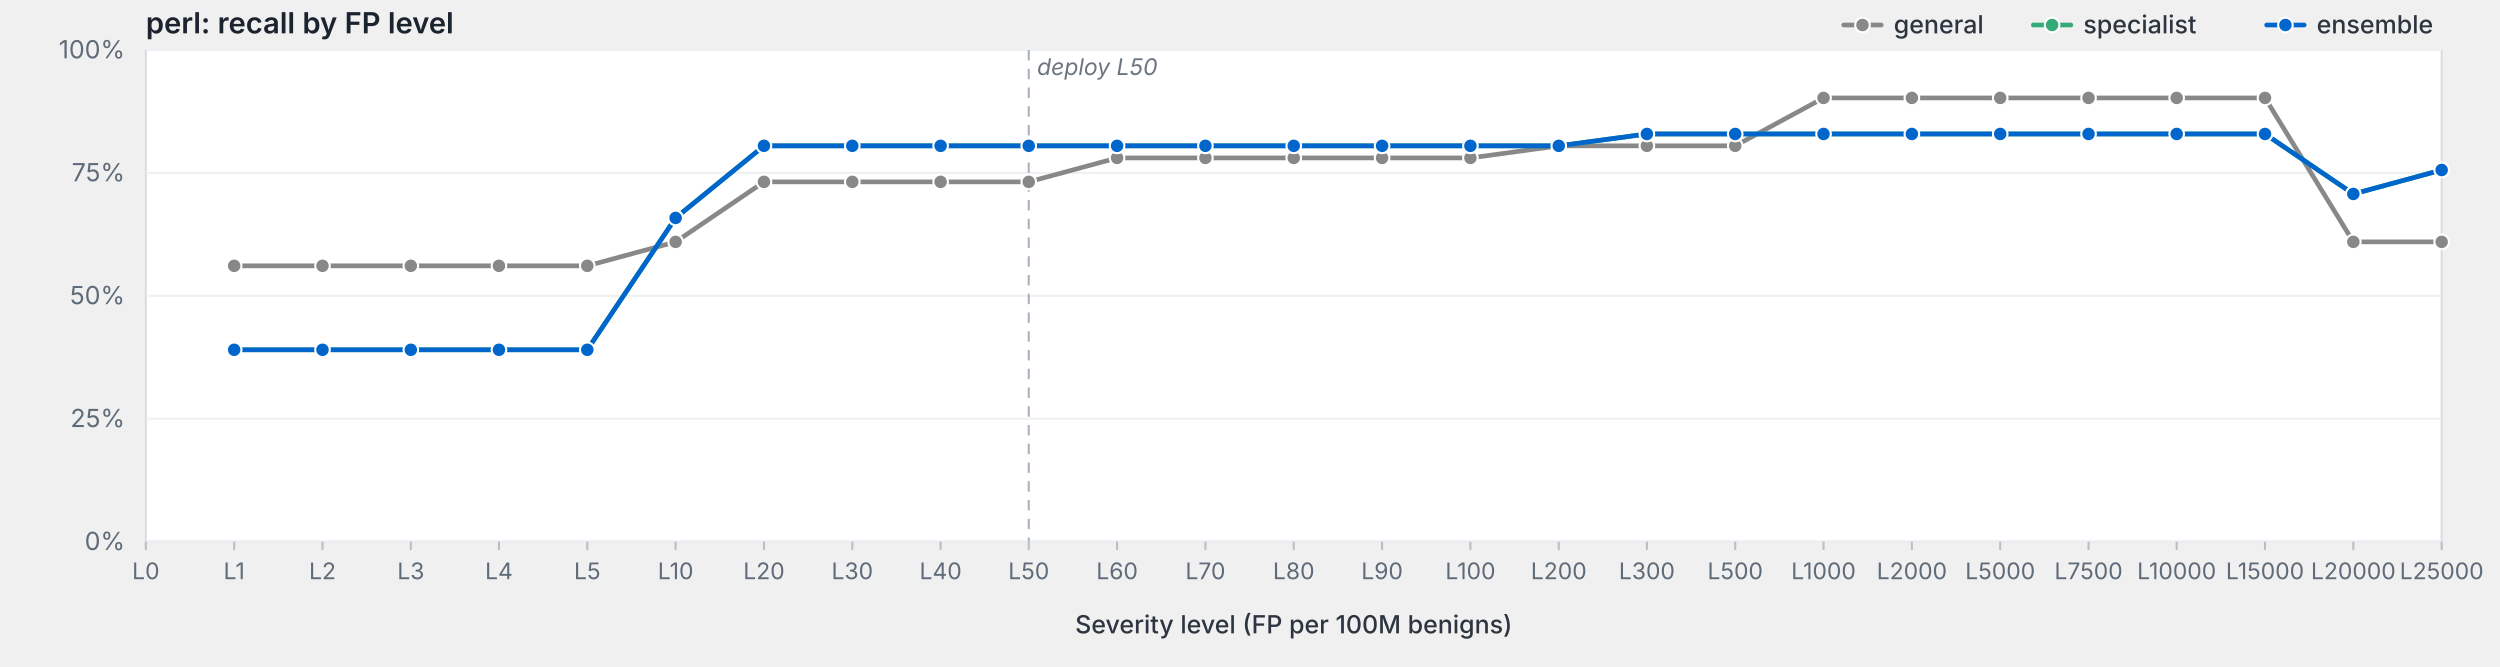
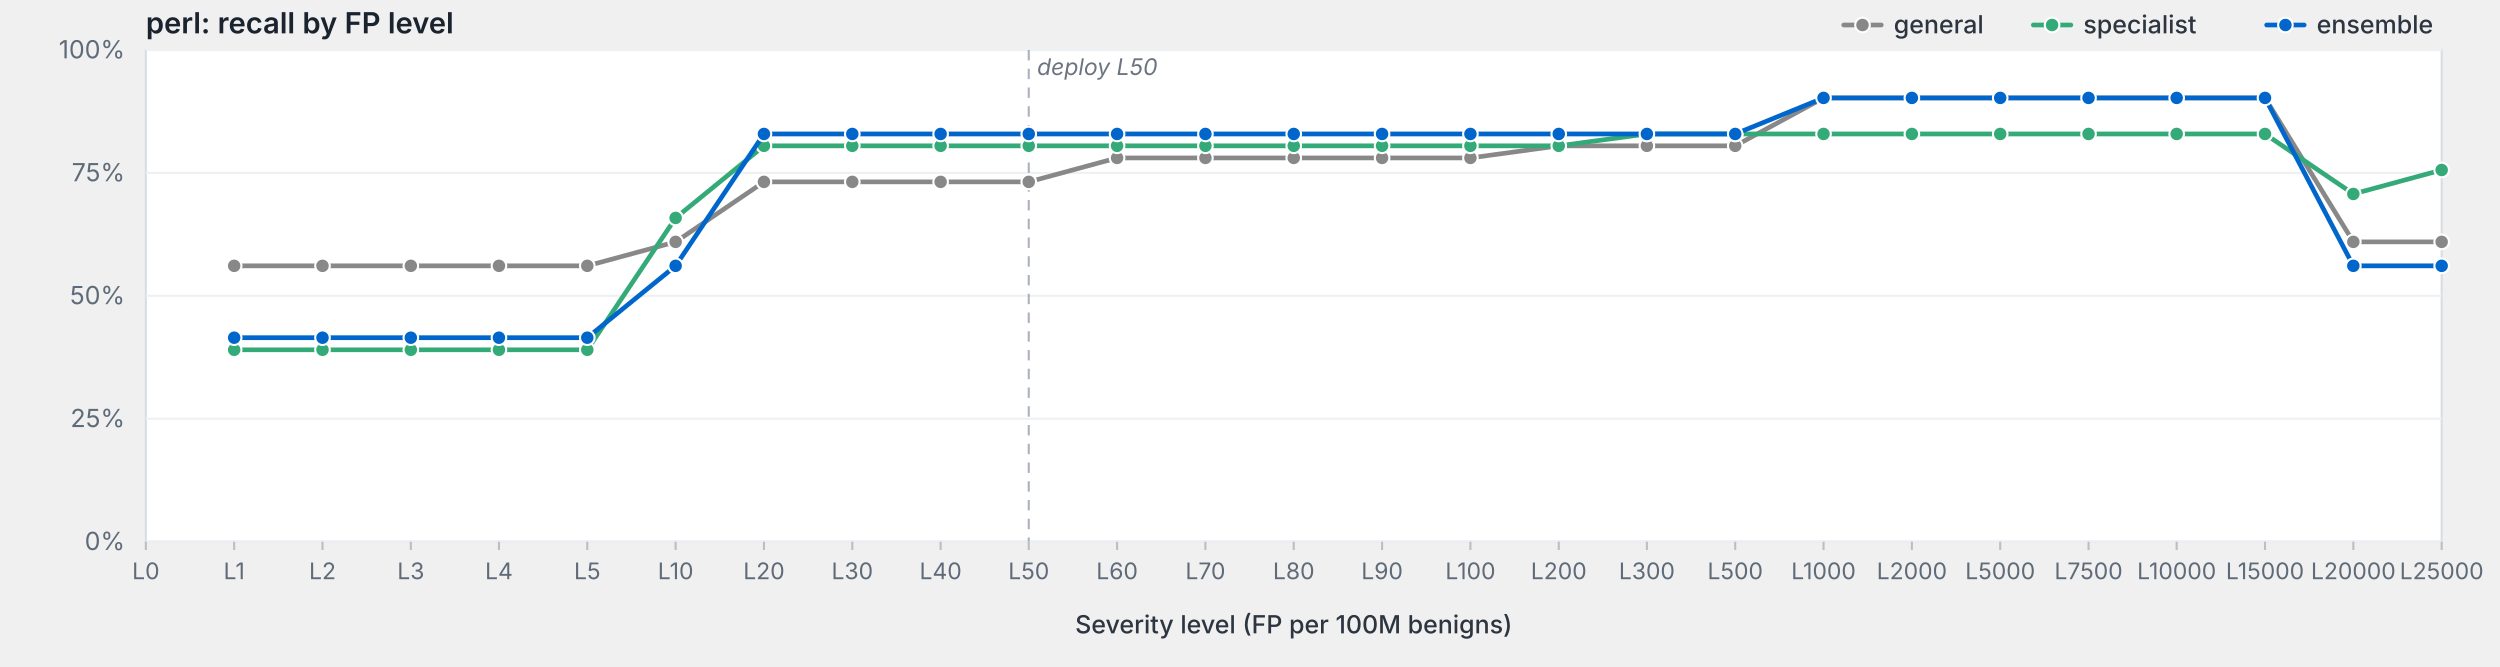
<svg xmlns="http://www.w3.org/2000/svg" viewBox="0 0 1200 320" width="1200" height="320" preserveAspectRatio="xMidYMid meet" role="img" aria-label="perl: recall by FP level">
  <style>svg { background: #fdfdfd; }.frame { fill: #fff; stroke: #d8dde3; stroke-width: 1; }.grid { stroke: #eef0f3; stroke-width: 1; }.tick { stroke: #b8bfc7; stroke-width: 1; }.axis-label { fill: #5f6b78; font-family: -apple-system, BlinkMacSystemFont, "Segoe UI", system-ui, sans-serif; font-size: 12px; }.x-label { fill: #5f6b78; font-family: -apple-system, BlinkMacSystemFont, "Segoe UI", system-ui, sans-serif; font-size: 11px; }.axis-title { fill: #2d3540; font-family: -apple-system, BlinkMacSystemFont, "Segoe UI", system-ui, sans-serif; font-size: 12px; font-weight: 500; }.title { fill: #1a232e; font-family: -apple-system, BlinkMacSystemFont, "Segoe UI", system-ui, sans-serif; font-size: 14px; font-weight: 600; }.deploy-marker { stroke: #aab2bd; stroke-width: 1; stroke-dasharray: 5,4; }.deploy-label { fill: #6b7480; font-family: -apple-system, BlinkMacSystemFont, "Segoe UI", system-ui, sans-serif; font-size: 11px; font-style: italic; }.curve { fill: none; stroke-width: 2.25; stroke-linejoin: round; stroke-linecap: round; }.marker { stroke: #fff; stroke-width: 1; }.legend-text { fill: #2d3540; font-family: -apple-system, BlinkMacSystemFont, "Segoe UI", system-ui, sans-serif; font-size: 12px; font-weight: 500; }</style>
  <text class="title" x="70" y="16">perl: recall by FP level</text>
  <rect class="frame" x="70" y="24" width="1102" height="236" />
  <line class="grid" x1="70" y1="260.0" x2="1172" y2="260.0" />
  <text class="axis-label" x="60" y="264.0" text-anchor="end">0%</text>
  <line class="grid" x1="70" y1="201.0" x2="1172" y2="201.0" />
  <text class="axis-label" x="60" y="205.0" text-anchor="end">25%</text>
  <line class="grid" x1="70" y1="142.0" x2="1172" y2="142.0" />
  <text class="axis-label" x="60" y="146.0" text-anchor="end">50%</text>
  <line class="grid" x1="70" y1="83.0" x2="1172" y2="83.0" />
  <text class="axis-label" x="60" y="87.0" text-anchor="end">75%</text>
  <line class="grid" x1="70" y1="24.0" x2="1172" y2="24.0" />
  <text class="axis-label" x="60" y="28.0" text-anchor="end">100%</text>
  <line class="deploy-marker" x1="493.8" y1="24" x2="493.8" y2="260" />
  <text class="deploy-label" x="497.8" y="36" text-anchor="start">deploy L50</text>
  <line class="tick" x1="70.0" y1="260" x2="70.0" y2="264" />
  <text class="x-label" x="70.0" y="278" text-anchor="middle">L0</text>
  <line class="tick" x1="112.4" y1="260" x2="112.4" y2="264" />
  <text class="x-label" x="112.4" y="278" text-anchor="middle">L1</text>
  <line class="tick" x1="154.8" y1="260" x2="154.8" y2="264" />
  <text class="x-label" x="154.8" y="278" text-anchor="middle">L2</text>
  <line class="tick" x1="197.2" y1="260" x2="197.2" y2="264" />
  <text class="x-label" x="197.2" y="278" text-anchor="middle">L3</text>
  <line class="tick" x1="239.5" y1="260" x2="239.5" y2="264" />
  <text class="x-label" x="239.5" y="278" text-anchor="middle">L4</text>
  <line class="tick" x1="281.9" y1="260" x2="281.9" y2="264" />
  <text class="x-label" x="281.9" y="278" text-anchor="middle">L5</text>
  <line class="tick" x1="324.3" y1="260" x2="324.3" y2="264" />
  <text class="x-label" x="324.3" y="278" text-anchor="middle">L10</text>
  <line class="tick" x1="366.7" y1="260" x2="366.7" y2="264" />
  <text class="x-label" x="366.7" y="278" text-anchor="middle">L20</text>
  <line class="tick" x1="409.1" y1="260" x2="409.1" y2="264" />
  <text class="x-label" x="409.1" y="278" text-anchor="middle">L30</text>
  <line class="tick" x1="451.5" y1="260" x2="451.5" y2="264" />
  <text class="x-label" x="451.5" y="278" text-anchor="middle">L40</text>
  <line class="tick" x1="493.8" y1="260" x2="493.8" y2="264" />
  <text class="x-label" x="493.8" y="278" text-anchor="middle">L50</text>
  <line class="tick" x1="536.2" y1="260" x2="536.2" y2="264" />
  <text class="x-label" x="536.2" y="278" text-anchor="middle">L60</text>
  <line class="tick" x1="578.6" y1="260" x2="578.6" y2="264" />
  <text class="x-label" x="578.6" y="278" text-anchor="middle">L70</text>
  <line class="tick" x1="621.0" y1="260" x2="621.0" y2="264" />
  <text class="x-label" x="621.0" y="278" text-anchor="middle">L80</text>
  <line class="tick" x1="663.4" y1="260" x2="663.4" y2="264" />
  <text class="x-label" x="663.4" y="278" text-anchor="middle">L90</text>
  <line class="tick" x1="705.8" y1="260" x2="705.8" y2="264" />
  <text class="x-label" x="705.8" y="278" text-anchor="middle">L100</text>
  <line class="tick" x1="748.2" y1="260" x2="748.2" y2="264" />
  <text class="x-label" x="748.2" y="278" text-anchor="middle">L200</text>
  <line class="tick" x1="790.5" y1="260" x2="790.5" y2="264" />
  <text class="x-label" x="790.5" y="278" text-anchor="middle">L300</text>
  <line class="tick" x1="832.9" y1="260" x2="832.9" y2="264" />
  <text class="x-label" x="832.9" y="278" text-anchor="middle">L500</text>
  <line class="tick" x1="875.3" y1="260" x2="875.3" y2="264" />
  <text class="x-label" x="875.3" y="278" text-anchor="middle">L1000</text>
  <line class="tick" x1="917.7" y1="260" x2="917.7" y2="264" />
  <text class="x-label" x="917.7" y="278" text-anchor="middle">L2000</text>
  <line class="tick" x1="960.1" y1="260" x2="960.1" y2="264" />
  <text class="x-label" x="960.1" y="278" text-anchor="middle">L5000</text>
  <line class="tick" x1="1002.5" y1="260" x2="1002.5" y2="264" />
  <text class="x-label" x="1002.5" y="278" text-anchor="middle">L7500</text>
  <line class="tick" x1="1044.8" y1="260" x2="1044.8" y2="264" />
  <text class="x-label" x="1044.8" y="278" text-anchor="middle">L10000</text>
  <line class="tick" x1="1087.2" y1="260" x2="1087.2" y2="264" />
  <text class="x-label" x="1087.2" y="278" text-anchor="middle">L15000</text>
  <line class="tick" x1="1129.6" y1="260" x2="1129.6" y2="264" />
  <text class="x-label" x="1129.6" y="278" text-anchor="middle">L20000</text>
  <line class="tick" x1="1172.0" y1="260" x2="1172.0" y2="264" />
  <text class="x-label" x="1172.0" y="278" text-anchor="middle">L25000</text>
  <text class="axis-title" x="621.0" y="304" text-anchor="middle">Severity level (FP per 100M benigns)</text>
  <path class="curve" d="M112.4,127.6 L154.8,127.6 L197.2,127.6 L239.5,127.6 L281.9,127.6 L324.3,116.1 L366.7,87.3 L409.1,87.3 L451.5,87.3 L493.8,87.3 L536.2,75.8 L578.6,75.8 L621.0,75.8 L663.4,75.8 L705.8,75.8 L748.2,70.0 L790.5,70.0 L832.9,70.0 L875.3,47.0 L917.7,47.0 L960.1,47.0 L1002.5,47.0 L1044.8,47.0 L1087.2,47.0 L1129.6,116.1 L1172.0,116.1" stroke="#888" />
  <circle class="marker" cx="112.4" cy="127.6" r="3.5" fill="#888" />
  <circle class="marker" cx="154.8" cy="127.6" r="3.5" fill="#888" />
  <circle class="marker" cx="197.2" cy="127.6" r="3.5" fill="#888" />
  <circle class="marker" cx="239.5" cy="127.6" r="3.5" fill="#888" />
  <circle class="marker" cx="281.9" cy="127.6" r="3.5" fill="#888" />
  <circle class="marker" cx="324.3" cy="116.1" r="3.5" fill="#888" />
  <circle class="marker" cx="366.7" cy="87.3" r="3.5" fill="#888" />
  <circle class="marker" cx="409.1" cy="87.3" r="3.5" fill="#888" />
  <circle class="marker" cx="451.5" cy="87.3" r="3.5" fill="#888" />
  <circle class="marker" cx="493.8" cy="87.3" r="3.5" fill="#888" />
  <circle class="marker" cx="536.2" cy="75.8" r="3.5" fill="#888" />
  <circle class="marker" cx="578.6" cy="75.8" r="3.5" fill="#888" />
  <circle class="marker" cx="621.0" cy="75.8" r="3.5" fill="#888" />
  <circle class="marker" cx="663.4" cy="75.8" r="3.5" fill="#888" />
  <circle class="marker" cx="705.8" cy="75.8" r="3.5" fill="#888" />
  <circle class="marker" cx="748.2" cy="70.0" r="3.5" fill="#888" />
  <circle class="marker" cx="790.5" cy="70.0" r="3.5" fill="#888" />
  <circle class="marker" cx="832.9" cy="70.0" r="3.5" fill="#888" />
  <circle class="marker" cx="875.3" cy="47.0" r="3.5" fill="#888" />
  <circle class="marker" cx="917.7" cy="47.0" r="3.5" fill="#888" />
  <circle class="marker" cx="960.1" cy="47.0" r="3.5" fill="#888" />
  <circle class="marker" cx="1002.5" cy="47.0" r="3.5" fill="#888" />
  <circle class="marker" cx="1044.8" cy="47.0" r="3.5" fill="#888" />
  <circle class="marker" cx="1087.2" cy="47.0" r="3.5" fill="#888" />
  <circle class="marker" cx="1129.6" cy="116.1" r="3.5" fill="#888" />
  <circle class="marker" cx="1172.0" cy="116.1" r="3.5" fill="#888" />
  <path class="curve" d="M112.4,167.9 L154.8,167.9 L197.2,167.9 L239.5,167.9 L281.9,167.9 L324.3,104.6 L366.7,70.0 L409.1,70.0 L451.5,70.0 L493.8,70.0 L536.2,70.0 L578.6,70.0 L621.0,70.0 L663.4,70.0 L705.8,70.0 L748.2,70.0 L790.5,64.3 L832.9,64.3 L875.3,64.3 L917.7,64.3 L960.1,64.3 L1002.5,64.3 L1044.8,64.3 L1087.2,64.3 L1129.6,93.1 L1172.0,81.6" stroke="#3a7" />
  <circle class="marker" cx="112.4" cy="167.9" r="3.5" fill="#3a7" />
  <circle class="marker" cx="154.8" cy="167.9" r="3.5" fill="#3a7" />
  <circle class="marker" cx="197.2" cy="167.9" r="3.5" fill="#3a7" />
  <circle class="marker" cx="239.5" cy="167.9" r="3.5" fill="#3a7" />
  <circle class="marker" cx="281.9" cy="167.9" r="3.5" fill="#3a7" />
  <circle class="marker" cx="324.3" cy="104.6" r="3.5" fill="#3a7" />
  <circle class="marker" cx="366.7" cy="70.0" r="3.5" fill="#3a7" />
  <circle class="marker" cx="409.1" cy="70.0" r="3.5" fill="#3a7" />
  <circle class="marker" cx="451.5" cy="70.0" r="3.5" fill="#3a7" />
  <circle class="marker" cx="493.8" cy="70.0" r="3.5" fill="#3a7" />
  <circle class="marker" cx="536.2" cy="70.0" r="3.5" fill="#3a7" />
  <circle class="marker" cx="578.6" cy="70.0" r="3.5" fill="#3a7" />
  <circle class="marker" cx="621.0" cy="70.0" r="3.5" fill="#3a7" />
  <circle class="marker" cx="663.4" cy="70.0" r="3.5" fill="#3a7" />
  <circle class="marker" cx="705.8" cy="70.0" r="3.5" fill="#3a7" />
  <circle class="marker" cx="748.2" cy="70.0" r="3.5" fill="#3a7" />
  <circle class="marker" cx="790.5" cy="64.3" r="3.5" fill="#3a7" />
  <circle class="marker" cx="832.9" cy="64.3" r="3.5" fill="#3a7" />
  <circle class="marker" cx="875.3" cy="64.3" r="3.5" fill="#3a7" />
  <circle class="marker" cx="917.7" cy="64.3" r="3.5" fill="#3a7" />
  <circle class="marker" cx="960.1" cy="64.3" r="3.5" fill="#3a7" />
  <circle class="marker" cx="1002.5" cy="64.3" r="3.5" fill="#3a7" />
  <circle class="marker" cx="1044.8" cy="64.3" r="3.5" fill="#3a7" />
  <circle class="marker" cx="1087.2" cy="64.3" r="3.5" fill="#3a7" />
  <circle class="marker" cx="1129.6" cy="93.1" r="3.5" fill="#3a7" />
  <circle class="marker" cx="1172.0" cy="81.6" r="3.5" fill="#3a7" />
-   <path class="curve" d="M112.4,167.9 L154.8,167.9 L197.2,167.9 L239.5,167.9 L281.9,167.9 L324.3,104.6 L366.7,70.0 L409.1,70.0 L451.5,70.0 L493.8,70.0 L536.2,70.0 L578.6,70.0 L621.0,70.0 L663.4,70.0 L705.8,70.0 L748.2,70.0 L790.5,64.3 L832.9,64.3 L875.3,64.3 L917.7,64.3 L960.1,64.3 L1002.5,64.3 L1044.8,64.3 L1087.2,64.3 L1129.6,93.1 L1172.0,81.6" stroke="#06c" />
-   <circle class="marker" cx="112.4" cy="167.9" r="3.5" fill="#06c" />
-   <circle class="marker" cx="154.8" cy="167.9" r="3.5" fill="#06c" />
-   <circle class="marker" cx="197.2" cy="167.9" r="3.5" fill="#06c" />
-   <circle class="marker" cx="239.5" cy="167.9" r="3.5" fill="#06c" />
-   <circle class="marker" cx="281.9" cy="167.9" r="3.5" fill="#06c" />
-   <circle class="marker" cx="324.3" cy="104.6" r="3.5" fill="#06c" />
-   <circle class="marker" cx="366.7" cy="70.0" r="3.5" fill="#06c" />
-   <circle class="marker" cx="409.1" cy="70.0" r="3.5" fill="#06c" />
-   <circle class="marker" cx="451.5" cy="70.0" r="3.5" fill="#06c" />
-   <circle class="marker" cx="493.8" cy="70.0" r="3.5" fill="#06c" />
-   <circle class="marker" cx="536.2" cy="70.0" r="3.5" fill="#06c" />
-   <circle class="marker" cx="578.6" cy="70.0" r="3.5" fill="#06c" />
-   <circle class="marker" cx="621.0" cy="70.0" r="3.5" fill="#06c" />
-   <circle class="marker" cx="663.4" cy="70.0" r="3.5" fill="#06c" />
-   <circle class="marker" cx="705.8" cy="70.0" r="3.5" fill="#06c" />
-   <circle class="marker" cx="748.2" cy="70.0" r="3.5" fill="#06c" />
+   <path class="curve" d="M112.4,162.1 L154.8,162.1 L197.2,162.1 L239.5,162.1 L281.9,162.1 L324.3,127.6 L366.7,64.3 L409.1,64.3 L451.5,64.3 L493.8,64.3 L536.2,64.3 L578.6,64.3 L621.0,64.3 L663.4,64.3 L705.8,64.3 L748.2,64.3 L790.5,64.3 L832.9,64.3 L875.3,47.0 L917.7,47.0 L960.1,47.0 L1002.5,47.0 L1044.8,47.0 L1087.2,47.0 L1129.6,127.6 L1172.0,127.6" stroke="#06c" />
+   <circle class="marker" cx="112.4" cy="162.1" r="3.5" fill="#06c" />
+   <circle class="marker" cx="154.8" cy="162.1" r="3.5" fill="#06c" />
+   <circle class="marker" cx="197.2" cy="162.1" r="3.5" fill="#06c" />
+   <circle class="marker" cx="239.5" cy="162.1" r="3.5" fill="#06c" />
+   <circle class="marker" cx="281.9" cy="162.1" r="3.5" fill="#06c" />
+   <circle class="marker" cx="324.3" cy="127.6" r="3.5" fill="#06c" />
+   <circle class="marker" cx="366.7" cy="64.3" r="3.5" fill="#06c" />
+   <circle class="marker" cx="409.1" cy="64.3" r="3.5" fill="#06c" />
+   <circle class="marker" cx="451.5" cy="64.3" r="3.5" fill="#06c" />
+   <circle class="marker" cx="493.8" cy="64.3" r="3.5" fill="#06c" />
+   <circle class="marker" cx="536.2" cy="64.3" r="3.5" fill="#06c" />
+   <circle class="marker" cx="578.6" cy="64.3" r="3.5" fill="#06c" />
+   <circle class="marker" cx="621.0" cy="64.3" r="3.5" fill="#06c" />
+   <circle class="marker" cx="663.4" cy="64.3" r="3.5" fill="#06c" />
+   <circle class="marker" cx="705.8" cy="64.3" r="3.5" fill="#06c" />
+   <circle class="marker" cx="748.2" cy="64.3" r="3.5" fill="#06c" />
  <circle class="marker" cx="790.5" cy="64.3" r="3.5" fill="#06c" />
  <circle class="marker" cx="832.9" cy="64.3" r="3.5" fill="#06c" />
-   <circle class="marker" cx="875.3" cy="64.3" r="3.5" fill="#06c" />
-   <circle class="marker" cx="917.7" cy="64.3" r="3.5" fill="#06c" />
-   <circle class="marker" cx="960.1" cy="64.3" r="3.5" fill="#06c" />
-   <circle class="marker" cx="1002.5" cy="64.3" r="3.5" fill="#06c" />
-   <circle class="marker" cx="1044.8" cy="64.3" r="3.5" fill="#06c" />
-   <circle class="marker" cx="1087.2" cy="64.3" r="3.5" fill="#06c" />
-   <circle class="marker" cx="1129.6" cy="93.1" r="3.5" fill="#06c" />
-   <circle class="marker" cx="1172.0" cy="81.6" r="3.5" fill="#06c" />
+   <circle class="marker" cx="875.3" cy="47.0" r="3.5" fill="#06c" />
+   <circle class="marker" cx="917.7" cy="47.0" r="3.5" fill="#06c" />
+   <circle class="marker" cx="960.1" cy="47.0" r="3.5" fill="#06c" />
+   <circle class="marker" cx="1002.5" cy="47.0" r="3.5" fill="#06c" />
+   <circle class="marker" cx="1044.8" cy="47.0" r="3.5" fill="#06c" />
+   <circle class="marker" cx="1087.2" cy="47.0" r="3.5" fill="#06c" />
+   <circle class="marker" cx="1129.6" cy="127.6" r="3.5" fill="#06c" />
+   <circle class="marker" cx="1172.0" cy="127.6" r="3.5" fill="#06c" />
  <line x1="1088.0" y1="12.0" x2="1106.0" y2="12.0" stroke="#06c" stroke-width="2.25" stroke-linecap="round" />
  <circle cx="1097.0" cy="12.0" r="3.5" fill="#06c" stroke="#fff" stroke-width="1" />
  <text class="legend-text" x="1112.0" y="16.0">ensemble</text>
  <line x1="976.0" y1="12.0" x2="994.0" y2="12.0" stroke="#3a7" stroke-width="2.25" stroke-linecap="round" />
  <circle cx="985.0" cy="12.0" r="3.5" fill="#3a7" stroke="#fff" stroke-width="1" />
  <text class="legend-text" x="1000.0" y="16.0">specialist</text>
  <line x1="885.0" y1="12.0" x2="903.0" y2="12.0" stroke="#888" stroke-width="2.25" stroke-linecap="round" />
  <circle cx="894.0" cy="12.0" r="3.5" fill="#888" stroke="#fff" stroke-width="1" />
  <text class="legend-text" x="909.0" y="16.0">general</text>
</svg>
